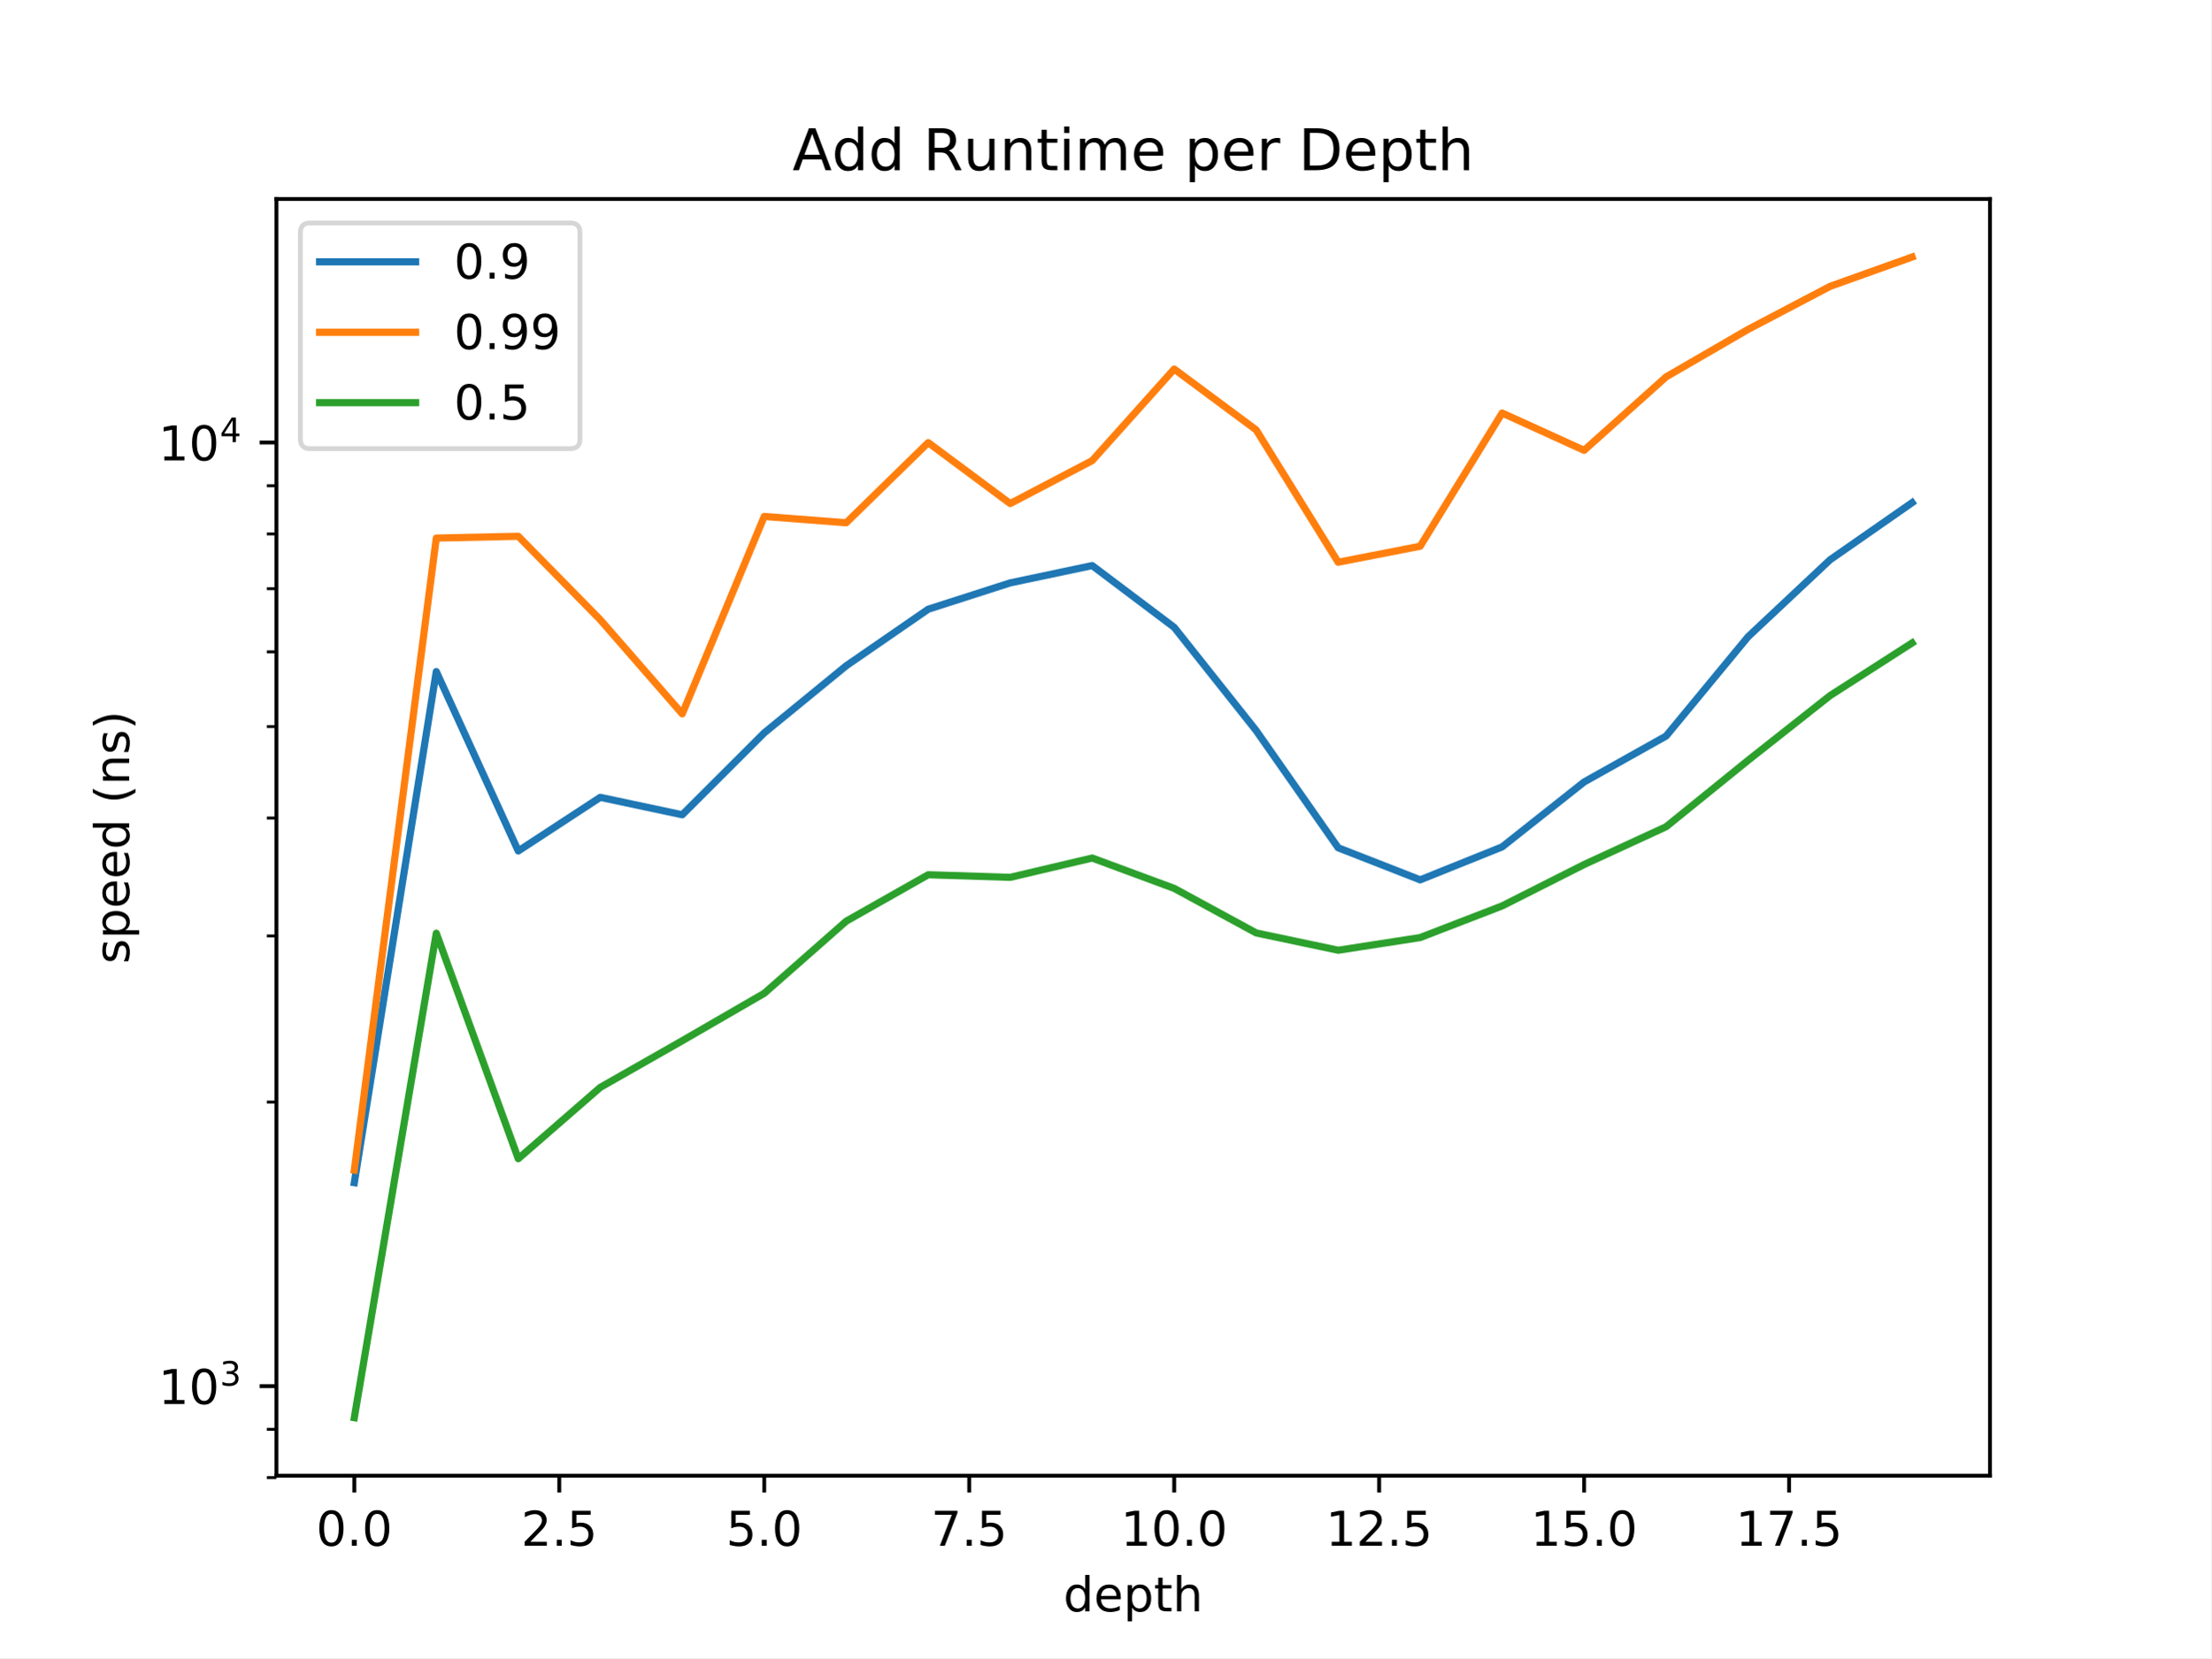
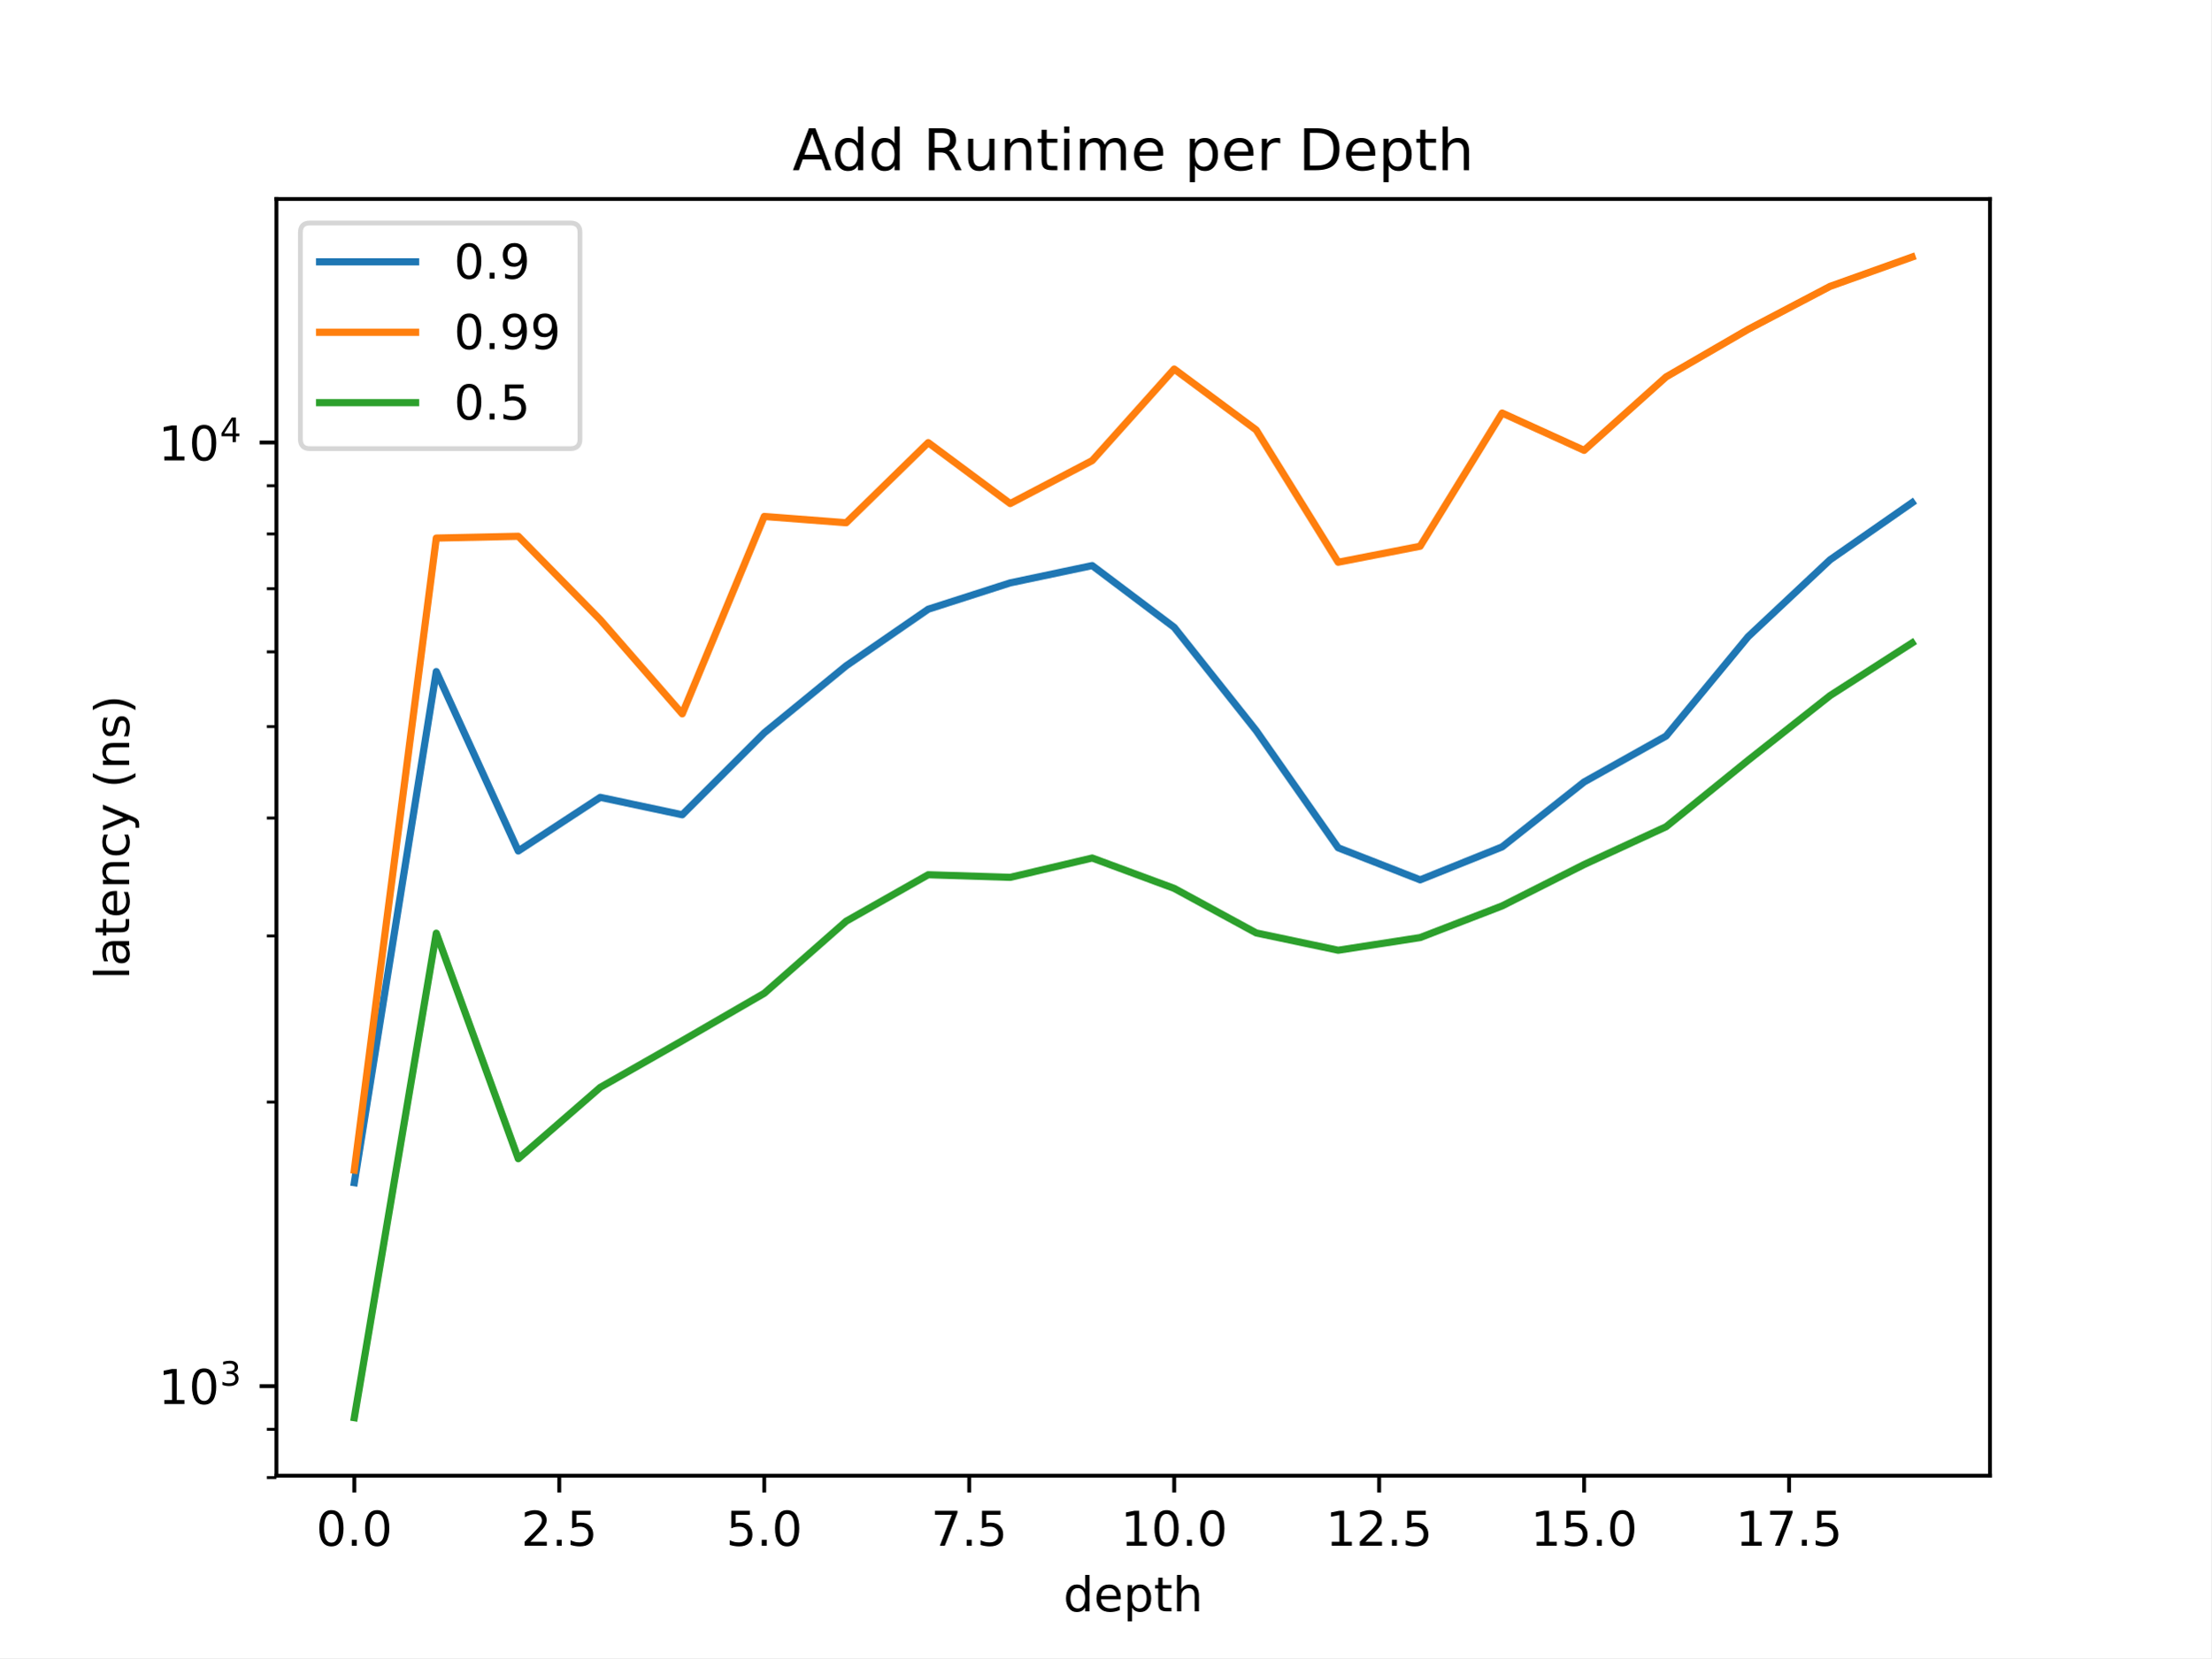
<svg xmlns="http://www.w3.org/2000/svg" xmlns:xlink="http://www.w3.org/1999/xlink" height="345.6pt" version="1.1" viewBox="0 0 460.8 345.6" width="460.8pt">
  <defs>
    <style type="text/css">
*{stroke-linecap:butt;stroke-linejoin:round;}
  </style>
  </defs>
  <g id="figure_1">
    <g id="patch_1">
      <path d="M 0 345.6  L 460.8 345.6  L 460.8 0  L 0 0  z " style="fill:#ffffff;" />
    </g>
    <g id="axes_1">
      <g id="patch_2">
        <path d="M 57.6 307.584  L 414.72 307.584  L 414.72 41.472  L 57.6 41.472  z " style="fill:#ffffff;" />
      </g>
      <g id="matplotlib.axis_1">
        <g id="xtick_1">
          <g id="line2d_1">
            <defs>
-               <path d="M 0 0  L 0 3.5  " id="m43c8bfac87" style="stroke:#000000;stroke-width:0.8;" />
-             </defs>
-             <g>
-               <use style="stroke:#000000;stroke-width:0.8;" x="73.833" xlink:href="#m43c8bfac87" y="307.584" />
+               <path d="M 0 0  L 0 3.5  " id="m89f482961c" style="stroke:#000000;stroke-width:0.8;" />
+             </defs>
+             <g>
+               <use style="stroke:#000000;stroke-width:0.8;" x="73.833" xlink:href="#m89f482961c" y="307.584" />
            </g>
          </g>
          <g id="text_1">
            <defs>
              <path d="M 31.781 66.406  Q 24.172 66.406 20.328 58.906  Q 16.5 51.422 16.5 36.375  Q 16.5 21.391 20.328 13.891  Q 24.172 6.391 31.781 6.391  Q 39.453 6.391 43.281 13.891  Q 47.125 21.391 47.125 36.375  Q 47.125 51.422 43.281 58.906  Q 39.453 66.406 31.781 66.406  z M 31.781 74.219  Q 44.047 74.219 50.516 64.516  Q 56.984 54.828 56.984 36.375  Q 56.984 17.969 50.516 8.266  Q 44.047 -1.422 31.781 -1.422  Q 19.531 -1.422 13.062 8.266  Q 6.594 17.969 6.594 36.375  Q 6.594 54.828 13.062 64.516  Q 19.531 74.219 31.781 74.219  z " id="DejaVuSans-48" />
              <path d="M 10.688 12.406  L 21 12.406  L 21 0  L 10.688 0  z " id="DejaVuSans-46" />
            </defs>
            <g transform="translate(65.88116 322.1824)scale(0.1 -0.1)">
              <use xlink:href="#DejaVuSans-48" />
              <use x="63.623" xlink:href="#DejaVuSans-46" />
              <use x="95.41" xlink:href="#DejaVuSans-48" />
            </g>
          </g>
        </g>
        <g id="xtick_2">
          <g id="line2d_2">
            <g>
-               <use style="stroke:#000000;stroke-width:0.8;" x="116.55" xlink:href="#m43c8bfac87" y="307.584" />
+               <use style="stroke:#000000;stroke-width:0.8;" x="116.55" xlink:href="#m89f482961c" y="307.584" />
            </g>
          </g>
          <g id="text_2">
            <defs>
              <path d="M 19.188 8.297  L 53.609 8.297  L 53.609 0  L 7.328 0  L 7.328 8.297  Q 12.938 14.109 22.625 23.891  Q 32.328 33.688 34.812 36.531  Q 39.547 41.844 41.422 45.531  Q 43.312 49.219 43.312 52.781  Q 43.312 58.594 39.234 62.25  Q 35.156 65.922 28.609 65.922  Q 23.969 65.922 18.812 64.312  Q 13.672 62.703 7.812 59.422  L 7.812 69.391  Q 13.766 71.781 18.938 73  Q 24.125 74.219 28.422 74.219  Q 39.75 74.219 46.484 68.547  Q 53.219 62.891 53.219 53.422  Q 53.219 48.922 51.531 44.891  Q 49.859 40.875 45.406 35.406  Q 44.188 33.984 37.641 27.219  Q 31.109 20.453 19.188 8.297  z " id="DejaVuSans-50" />
              <path d="M 10.797 72.906  L 49.516 72.906  L 49.516 64.594  L 19.828 64.594  L 19.828 46.734  Q 21.969 47.469 24.109 47.828  Q 26.266 48.188 28.422 48.188  Q 40.625 48.188 47.75 41.5  Q 54.891 34.812 54.891 23.391  Q 54.891 11.625 47.562 5.094  Q 40.234 -1.422 26.906 -1.422  Q 22.312 -1.422 17.547 -0.641  Q 12.797 0.141 7.719 1.703  L 7.719 11.625  Q 12.109 9.234 16.797 8.062  Q 21.484 6.891 26.703 6.891  Q 35.156 6.891 40.078 11.328  Q 45.016 15.766 45.016 23.391  Q 45.016 31 40.078 35.438  Q 35.156 39.891 26.703 39.891  Q 22.75 39.891 18.812 39.016  Q 14.891 38.141 10.797 36.281  z " id="DejaVuSans-53" />
            </defs>
            <g transform="translate(108.5989 322.1824)scale(0.1 -0.1)">
              <use xlink:href="#DejaVuSans-50" />
              <use x="63.623" xlink:href="#DejaVuSans-46" />
              <use x="95.41" xlink:href="#DejaVuSans-53" />
            </g>
          </g>
        </g>
        <g id="xtick_3">
          <g id="line2d_3">
            <g>
-               <use style="stroke:#000000;stroke-width:0.8;" x="159.268" xlink:href="#m43c8bfac87" y="307.584" />
+               <use style="stroke:#000000;stroke-width:0.8;" x="159.268" xlink:href="#m89f482961c" y="307.584" />
            </g>
          </g>
          <g id="text_3">
            <g transform="translate(151.3166 322.1824)scale(0.1 -0.1)">
              <use xlink:href="#DejaVuSans-53" />
              <use x="63.623" xlink:href="#DejaVuSans-46" />
              <use x="95.41" xlink:href="#DejaVuSans-48" />
            </g>
          </g>
        </g>
        <g id="xtick_4">
          <g id="line2d_4">
            <g>
-               <use style="stroke:#000000;stroke-width:0.8;" x="201.986" xlink:href="#m43c8bfac87" y="307.584" />
+               <use style="stroke:#000000;stroke-width:0.8;" x="201.986" xlink:href="#m89f482961c" y="307.584" />
            </g>
          </g>
          <g id="text_4">
            <defs>
              <path d="M 8.203 72.906  L 55.078 72.906  L 55.078 68.703  L 28.609 0  L 18.312 0  L 43.219 64.594  L 8.203 64.594  z " id="DejaVuSans-55" />
            </defs>
            <g transform="translate(194.0343 322.1824)scale(0.1 -0.1)">
              <use xlink:href="#DejaVuSans-55" />
              <use x="63.623" xlink:href="#DejaVuSans-46" />
              <use x="95.41" xlink:href="#DejaVuSans-53" />
            </g>
          </g>
        </g>
        <g id="xtick_5">
          <g id="line2d_5">
            <g>
-               <use style="stroke:#000000;stroke-width:0.8;" x="244.704" xlink:href="#m43c8bfac87" y="307.584" />
+               <use style="stroke:#000000;stroke-width:0.8;" x="244.704" xlink:href="#m89f482961c" y="307.584" />
            </g>
          </g>
          <g id="text_5">
            <defs>
              <path d="M 12.406 8.297  L 28.516 8.297  L 28.516 63.922  L 10.984 60.406  L 10.984 69.391  L 28.422 72.906  L 38.281 72.906  L 38.281 8.297  L 54.391 8.297  L 54.391 0  L 12.406 0  z " id="DejaVuSans-49" />
            </defs>
            <g transform="translate(233.5707 322.1824)scale(0.1 -0.1)">
              <use xlink:href="#DejaVuSans-49" />
              <use x="63.623" xlink:href="#DejaVuSans-48" />
              <use x="127.246" xlink:href="#DejaVuSans-46" />
              <use x="159.033" xlink:href="#DejaVuSans-48" />
            </g>
          </g>
        </g>
        <g id="xtick_6">
          <g id="line2d_6">
            <g>
-               <use style="stroke:#000000;stroke-width:0.8;" x="287.421" xlink:href="#m43c8bfac87" y="307.584" />
+               <use style="stroke:#000000;stroke-width:0.8;" x="287.421" xlink:href="#m89f482961c" y="307.584" />
            </g>
          </g>
          <g id="text_6">
            <g transform="translate(276.2884 322.1824)scale(0.1 -0.1)">
              <use xlink:href="#DejaVuSans-49" />
              <use x="63.623" xlink:href="#DejaVuSans-50" />
              <use x="127.246" xlink:href="#DejaVuSans-46" />
              <use x="159.033" xlink:href="#DejaVuSans-53" />
            </g>
          </g>
        </g>
        <g id="xtick_7">
          <g id="line2d_7">
            <g>
-               <use style="stroke:#000000;stroke-width:0.8;" x="330.139" xlink:href="#m43c8bfac87" y="307.584" />
+               <use style="stroke:#000000;stroke-width:0.8;" x="330.139" xlink:href="#m89f482961c" y="307.584" />
            </g>
          </g>
          <g id="text_7">
            <g transform="translate(319.0061 322.1824)scale(0.1 -0.1)">
              <use xlink:href="#DejaVuSans-49" />
              <use x="63.623" xlink:href="#DejaVuSans-53" />
              <use x="127.246" xlink:href="#DejaVuSans-46" />
              <use x="159.033" xlink:href="#DejaVuSans-48" />
            </g>
          </g>
        </g>
        <g id="xtick_8">
          <g id="line2d_8">
            <g>
-               <use style="stroke:#000000;stroke-width:0.8;" x="372.857" xlink:href="#m43c8bfac87" y="307.584" />
+               <use style="stroke:#000000;stroke-width:0.8;" x="372.857" xlink:href="#m89f482961c" y="307.584" />
            </g>
          </g>
          <g id="text_8">
            <g transform="translate(361.7238 322.1824)scale(0.1 -0.1)">
              <use xlink:href="#DejaVuSans-49" />
              <use x="63.623" xlink:href="#DejaVuSans-55" />
              <use x="127.246" xlink:href="#DejaVuSans-46" />
              <use x="159.033" xlink:href="#DejaVuSans-53" />
            </g>
          </g>
        </g>
        <g id="text_9">
          <defs>
            <path d="M 45.406 46.391  L 45.406 75.984  L 54.391 75.984  L 54.391 0  L 45.406 0  L 45.406 8.203  Q 42.578 3.328 38.25 0.953  Q 33.938 -1.422 27.875 -1.422  Q 17.969 -1.422 11.734 6.484  Q 5.516 14.406 5.516 27.297  Q 5.516 40.188 11.734 48.094  Q 17.969 56 27.875 56  Q 33.938 56 38.25 53.625  Q 42.578 51.266 45.406 46.391  z M 14.797 27.297  Q 14.797 17.391 18.875 11.75  Q 22.953 6.109 30.078 6.109  Q 37.203 6.109 41.297 11.75  Q 45.406 17.391 45.406 27.297  Q 45.406 37.203 41.297 42.844  Q 37.203 48.484 30.078 48.484  Q 22.953 48.484 18.875 42.844  Q 14.797 37.203 14.797 27.297  z " id="DejaVuSans-100" />
            <path d="M 56.203 29.594  L 56.203 25.203  L 14.891 25.203  Q 15.484 15.922 20.484 11.062  Q 25.484 6.203 34.422 6.203  Q 39.594 6.203 44.453 7.469  Q 49.312 8.734 54.109 11.281  L 54.109 2.781  Q 49.266 0.734 44.188 -0.344  Q 39.109 -1.422 33.891 -1.422  Q 20.797 -1.422 13.156 6.188  Q 5.516 13.812 5.516 26.812  Q 5.516 40.234 12.766 48.109  Q 20.016 56 32.328 56  Q 43.359 56 49.781 48.891  Q 56.203 41.797 56.203 29.594  z M 47.219 32.234  Q 47.125 39.594 43.094 43.984  Q 39.062 48.391 32.422 48.391  Q 24.906 48.391 20.391 44.141  Q 15.875 39.891 15.188 32.172  z " id="DejaVuSans-101" />
            <path d="M 18.109 8.203  L 18.109 -20.797  L 9.078 -20.797  L 9.078 54.688  L 18.109 54.688  L 18.109 46.391  Q 20.953 51.266 25.266 53.625  Q 29.594 56 35.594 56  Q 45.562 56 51.781 48.094  Q 58.016 40.188 58.016 27.297  Q 58.016 14.406 51.781 6.484  Q 45.562 -1.422 35.594 -1.422  Q 29.594 -1.422 25.266 0.953  Q 20.953 3.328 18.109 8.203  z M 48.688 27.297  Q 48.688 37.203 44.609 42.844  Q 40.531 48.484 33.406 48.484  Q 26.266 48.484 22.188 42.844  Q 18.109 37.203 18.109 27.297  Q 18.109 17.391 22.188 11.75  Q 26.266 6.109 33.406 6.109  Q 40.531 6.109 44.609 11.75  Q 48.688 17.391 48.688 27.297  z " id="DejaVuSans-112" />
            <path d="M 18.312 70.219  L 18.312 54.688  L 36.812 54.688  L 36.812 47.703  L 18.312 47.703  L 18.312 18.016  Q 18.312 11.328 20.141 9.422  Q 21.969 7.516 27.594 7.516  L 36.812 7.516  L 36.812 0  L 27.594 0  Q 17.188 0 13.234 3.875  Q 9.281 7.766 9.281 18.016  L 9.281 47.703  L 2.688 47.703  L 2.688 54.688  L 9.281 54.688  L 9.281 70.219  z " id="DejaVuSans-116" />
            <path d="M 54.891 33.016  L 54.891 0  L 45.906 0  L 45.906 32.719  Q 45.906 40.484 42.875 44.328  Q 39.844 48.188 33.797 48.188  Q 26.516 48.188 22.312 43.547  Q 18.109 38.922 18.109 30.906  L 18.109 0  L 9.078 0  L 9.078 75.984  L 18.109 75.984  L 18.109 46.188  Q 21.344 51.125 25.703 53.562  Q 30.078 56 35.797 56  Q 45.219 56 50.047 50.172  Q 54.891 44.344 54.891 33.016  z " id="DejaVuSans-104" />
          </defs>
          <g transform="translate(221.6061 335.8606)scale(0.1 -0.1)">
            <use xlink:href="#DejaVuSans-100" />
            <use x="63.477" xlink:href="#DejaVuSans-101" />
            <use x="125" xlink:href="#DejaVuSans-112" />
            <use x="188.477" xlink:href="#DejaVuSans-116" />
            <use x="227.686" xlink:href="#DejaVuSans-104" />
          </g>
        </g>
      </g>
      <g id="matplotlib.axis_2">
        <g id="ytick_1">
          <g id="line2d_9">
            <defs>
-               <path d="M 0 0  L -3.5 0  " id="m51774550f9" style="stroke:#000000;stroke-width:0.8;" />
-             </defs>
-             <g>
-               <use style="stroke:#000000;stroke-width:0.8;" x="57.6" xlink:href="#m51774550f9" y="288.921" />
+               <path d="M 0 0  L -3.5 0  " id="md01530cb81" style="stroke:#000000;stroke-width:0.8;" />
+             </defs>
+             <g>
+               <use style="stroke:#000000;stroke-width:0.8;" x="57.6" xlink:href="#md01530cb81" y="288.921" />
            </g>
          </g>
          <g id="text_10">
            <defs>
              <path d="M 40.578 39.312  Q 47.656 37.797 51.625 33  Q 55.609 28.219 55.609 21.188  Q 55.609 10.406 48.188 4.484  Q 40.766 -1.422 27.094 -1.422  Q 22.516 -1.422 17.656 -0.516  Q 12.797 0.391 7.625 2.203  L 7.625 11.719  Q 11.719 9.328 16.594 8.109  Q 21.484 6.891 26.812 6.891  Q 36.078 6.891 40.938 10.547  Q 45.797 14.203 45.797 21.188  Q 45.797 27.641 41.281 31.266  Q 36.766 34.906 28.719 34.906  L 20.219 34.906  L 20.219 43.016  L 29.109 43.016  Q 36.375 43.016 40.234 45.922  Q 44.094 48.828 44.094 54.297  Q 44.094 59.906 40.109 62.906  Q 36.141 65.922 28.719 65.922  Q 24.656 65.922 20.016 65.031  Q 15.375 64.156 9.812 62.312  L 9.812 71.094  Q 15.438 72.656 20.344 73.438  Q 25.25 74.219 29.594 74.219  Q 40.828 74.219 47.359 69.109  Q 53.906 64.016 53.906 55.328  Q 53.906 49.266 50.438 45.094  Q 46.969 40.922 40.578 39.312  z " id="DejaVuSans-51" />
            </defs>
            <g transform="translate(33 292.7199)scale(0.1 -0.1)">
              <use transform="translate(0 0.765625)" xlink:href="#DejaVuSans-49" />
              <use transform="translate(63.62305 0.765625)" xlink:href="#DejaVuSans-48" />
              <use transform="translate(128.2031 39.04688)scale(0.7)" xlink:href="#DejaVuSans-51" />
            </g>
          </g>
        </g>
        <g id="ytick_2">
          <g id="line2d_10">
            <g>
-               <use style="stroke:#000000;stroke-width:0.8;" x="57.6" xlink:href="#m51774550f9" y="92.23" />
+               <use style="stroke:#000000;stroke-width:0.8;" x="57.6" xlink:href="#md01530cb81" y="92.23" />
            </g>
          </g>
          <g id="text_11">
            <defs>
              <path d="M 37.797 64.312  L 12.891 25.391  L 37.797 25.391  z M 35.203 72.906  L 47.609 72.906  L 47.609 25.391  L 58.016 25.391  L 58.016 17.188  L 47.609 17.188  L 47.609 0  L 37.797 0  L 37.797 17.188  L 4.891 17.188  L 4.891 26.703  z " id="DejaVuSans-52" />
            </defs>
            <g transform="translate(33 96.02932)scale(0.1 -0.1)">
              <use transform="translate(0 0.684375)" xlink:href="#DejaVuSans-49" />
              <use transform="translate(63.62305 0.684375)" xlink:href="#DejaVuSans-48" />
              <use transform="translate(128.2031 38.96563)scale(0.7)" xlink:href="#DejaVuSans-52" />
            </g>
          </g>
        </g>
        <g id="ytick_3">
          <g id="line2d_11">
            <defs>
-               <path d="M 0 0  L -2 0  " id="m550abad650" style="stroke:#000000;stroke-width:0.6;" />
-             </defs>
-             <g>
-               <use style="stroke:#000000;stroke-width:0.6;" x="57.6" xlink:href="#m550abad650" y="307.982" />
+               <path d="M 0 0  L -2 0  " id="m74d522e757" style="stroke:#000000;stroke-width:0.6;" />
+             </defs>
+             <g>
+               <use style="stroke:#000000;stroke-width:0.6;" x="57.6" xlink:href="#m74d522e757" y="307.982" />
            </g>
          </g>
        </g>
        <g id="ytick_4">
          <g id="line2d_12">
            <g>
-               <use style="stroke:#000000;stroke-width:0.6;" x="57.6" xlink:href="#m550abad650" y="297.921" />
+               <use style="stroke:#000000;stroke-width:0.6;" x="57.6" xlink:href="#m74d522e757" y="297.921" />
            </g>
          </g>
        </g>
        <g id="ytick_5">
          <g id="line2d_13">
            <g>
-               <use style="stroke:#000000;stroke-width:0.6;" x="57.6" xlink:href="#m550abad650" y="229.711" />
+               <use style="stroke:#000000;stroke-width:0.6;" x="57.6" xlink:href="#m74d522e757" y="229.711" />
            </g>
          </g>
        </g>
        <g id="ytick_6">
          <g id="line2d_14">
            <g>
-               <use style="stroke:#000000;stroke-width:0.6;" x="57.6" xlink:href="#m550abad650" y="195.075" />
+               <use style="stroke:#000000;stroke-width:0.6;" x="57.6" xlink:href="#m74d522e757" y="195.075" />
            </g>
          </g>
        </g>
        <g id="ytick_7">
          <g id="line2d_15">
            <g>
-               <use style="stroke:#000000;stroke-width:0.6;" x="57.6" xlink:href="#m550abad650" y="170.501" />
+               <use style="stroke:#000000;stroke-width:0.6;" x="57.6" xlink:href="#m74d522e757" y="170.501" />
            </g>
          </g>
        </g>
        <g id="ytick_8">
          <g id="line2d_16">
            <g>
-               <use style="stroke:#000000;stroke-width:0.6;" x="57.6" xlink:href="#m550abad650" y="151.44" />
+               <use style="stroke:#000000;stroke-width:0.6;" x="57.6" xlink:href="#m74d522e757" y="151.44" />
            </g>
          </g>
        </g>
        <g id="ytick_9">
          <g id="line2d_17">
            <g>
-               <use style="stroke:#000000;stroke-width:0.6;" x="57.6" xlink:href="#m550abad650" y="135.866" />
+               <use style="stroke:#000000;stroke-width:0.6;" x="57.6" xlink:href="#m74d522e757" y="135.866" />
            </g>
          </g>
        </g>
        <g id="ytick_10">
          <g id="line2d_18">
            <g>
-               <use style="stroke:#000000;stroke-width:0.6;" x="57.6" xlink:href="#m550abad650" y="122.698" />
+               <use style="stroke:#000000;stroke-width:0.6;" x="57.6" xlink:href="#m74d522e757" y="122.698" />
            </g>
          </g>
        </g>
        <g id="ytick_11">
          <g id="line2d_19">
            <g>
-               <use style="stroke:#000000;stroke-width:0.6;" x="57.6" xlink:href="#m550abad650" y="111.291" />
+               <use style="stroke:#000000;stroke-width:0.6;" x="57.6" xlink:href="#m74d522e757" y="111.291" />
            </g>
          </g>
        </g>
        <g id="ytick_12">
          <g id="line2d_20">
            <g>
-               <use style="stroke:#000000;stroke-width:0.6;" x="57.6" xlink:href="#m550abad650" y="101.23" />
+               <use style="stroke:#000000;stroke-width:0.6;" x="57.6" xlink:href="#m74d522e757" y="101.23" />
            </g>
          </g>
        </g>
        <g id="text_12">
          <defs>
-             <path d="M 44.281 53.078  L 44.281 44.578  Q 40.484 46.531 36.375 47.5  Q 32.281 48.484 27.875 48.484  Q 21.188 48.484 17.844 46.438  Q 14.5 44.391 14.5 40.281  Q 14.5 37.156 16.891 35.375  Q 19.281 33.594 26.516 31.984  L 29.594 31.297  Q 39.156 29.25 43.188 25.516  Q 47.219 21.781 47.219 15.094  Q 47.219 7.469 41.188 3.016  Q 35.156 -1.422 24.609 -1.422  Q 20.219 -1.422 15.453 -0.562  Q 10.688 0.297 5.422 2  L 5.422 11.281  Q 10.406 8.688 15.234 7.391  Q 20.062 6.109 24.812 6.109  Q 31.156 6.109 34.562 8.281  Q 37.984 10.453 37.984 14.406  Q 37.984 18.062 35.516 20.016  Q 33.062 21.969 24.703 23.781  L 21.578 24.516  Q 13.234 26.266 9.516 29.906  Q 5.812 33.547 5.812 39.891  Q 5.812 47.609 11.281 51.797  Q 16.75 56 26.812 56  Q 31.781 56 36.172 55.266  Q 40.578 54.547 44.281 53.078  z " id="DejaVuSans-115" />
+             <path d="M 9.422 75.984  L 18.406 75.984  L 18.406 0  L 9.422 0  z " id="DejaVuSans-108" />
+             <path d="M 34.281 27.484  Q 23.391 27.484 19.188 25  Q 14.984 22.516 14.984 16.5  Q 14.984 11.719 18.141 8.906  Q 21.297 6.109 26.703 6.109  Q 34.188 6.109 38.703 11.406  Q 43.219 16.703 43.219 25.484  L 43.219 27.484  z M 52.203 31.203  L 52.203 0  L 43.219 0  L 43.219 8.297  Q 40.141 3.328 35.547 0.953  Q 30.953 -1.422 24.312 -1.422  Q 15.922 -1.422 10.953 3.297  Q 6 8.016 6 15.922  Q 6 25.141 12.172 29.828  Q 18.359 34.516 30.609 34.516  L 43.219 34.516  L 43.219 35.406  Q 43.219 41.609 39.141 45  Q 35.062 48.391 27.688 48.391  Q 23 48.391 18.547 47.266  Q 14.109 46.141 10.016 43.891  L 10.016 52.203  Q 14.938 54.109 19.578 55.047  Q 24.219 56 28.609 56  Q 40.484 56 46.344 49.844  Q 52.203 43.703 52.203 31.203  z " id="DejaVuSans-97" />
+             <path d="M 54.891 33.016  L 54.891 0  L 45.906 0  L 45.906 32.719  Q 45.906 40.484 42.875 44.328  Q 39.844 48.188 33.797 48.188  Q 26.516 48.188 22.312 43.547  Q 18.109 38.922 18.109 30.906  L 18.109 0  L 9.078 0  L 9.078 54.688  L 18.109 54.688  L 18.109 46.188  Q 21.344 51.125 25.703 53.562  Q 30.078 56 35.797 56  Q 45.219 56 50.047 50.172  Q 54.891 44.344 54.891 33.016  z " id="DejaVuSans-110" />
+             <path d="M 48.781 52.594  L 48.781 44.188  Q 44.969 46.297 41.141 47.344  Q 37.312 48.391 33.406 48.391  Q 24.656 48.391 19.812 42.844  Q 14.984 37.312 14.984 27.297  Q 14.984 17.281 19.812 11.734  Q 24.656 6.203 33.406 6.203  Q 37.312 6.203 41.141 7.25  Q 44.969 8.297 48.781 10.406  L 48.781 2.094  Q 45.016 0.344 40.984 -0.531  Q 36.969 -1.422 32.422 -1.422  Q 20.062 -1.422 12.781 6.344  Q 5.516 14.109 5.516 27.297  Q 5.516 40.672 12.859 48.328  Q 20.219 56 33.016 56  Q 37.156 56 41.109 55.141  Q 45.062 54.297 48.781 52.594  z " id="DejaVuSans-99" />
+             <path d="M 32.172 -5.078  Q 28.375 -14.844 24.75 -17.812  Q 21.141 -20.797 15.094 -20.797  L 7.906 -20.797  L 7.906 -13.281  L 13.188 -13.281  Q 16.891 -13.281 18.938 -11.516  Q 21 -9.766 23.484 -3.219  L 25.094 0.875  L 2.984 54.688  L 12.5 54.688  L 29.594 11.922  L 46.688 54.688  L 56.203 54.688  z " id="DejaVuSans-121" />
            <path id="DejaVuSans-32" />
            <path d="M 31 75.875  Q 24.469 64.656 21.281 53.656  Q 18.109 42.672 18.109 31.391  Q 18.109 20.125 21.312 9.062  Q 24.516 -2 31 -13.188  L 23.188 -13.188  Q 15.875 -1.703 12.234 9.375  Q 8.594 20.453 8.594 31.391  Q 8.594 42.281 12.203 53.312  Q 15.828 64.359 23.188 75.875  z " id="DejaVuSans-40" />
-             <path d="M 54.891 33.016  L 54.891 0  L 45.906 0  L 45.906 32.719  Q 45.906 40.484 42.875 44.328  Q 39.844 48.188 33.797 48.188  Q 26.516 48.188 22.312 43.547  Q 18.109 38.922 18.109 30.906  L 18.109 0  L 9.078 0  L 9.078 54.688  L 18.109 54.688  L 18.109 46.188  Q 21.344 51.125 25.703 53.562  Q 30.078 56 35.797 56  Q 45.219 56 50.047 50.172  Q 54.891 44.344 54.891 33.016  z " id="DejaVuSans-110" />
+             <path d="M 44.281 53.078  L 44.281 44.578  Q 40.484 46.531 36.375 47.5  Q 32.281 48.484 27.875 48.484  Q 21.188 48.484 17.844 46.438  Q 14.5 44.391 14.5 40.281  Q 14.5 37.156 16.891 35.375  Q 19.281 33.594 26.516 31.984  L 29.594 31.297  Q 39.156 29.25 43.188 25.516  Q 47.219 21.781 47.219 15.094  Q 47.219 7.469 41.188 3.016  Q 35.156 -1.422 24.609 -1.422  Q 20.219 -1.422 15.453 -0.562  Q 10.688 0.297 5.422 2  L 5.422 11.281  Q 10.406 8.688 15.234 7.391  Q 20.062 6.109 24.812 6.109  Q 31.156 6.109 34.562 8.281  Q 37.984 10.453 37.984 14.406  Q 37.984 18.062 35.516 20.016  Q 33.062 21.969 24.703 23.781  L 21.578 24.516  Q 13.234 26.266 9.516 29.906  Q 5.812 33.547 5.812 39.891  Q 5.812 47.609 11.281 51.797  Q 16.75 56 26.812 56  Q 31.781 56 36.172 55.266  Q 40.578 54.547 44.281 53.078  z " id="DejaVuSans-115" />
            <path d="M 8.016 75.875  L 15.828 75.875  Q 23.141 64.359 26.781 53.312  Q 30.422 42.281 30.422 31.391  Q 30.422 20.453 26.781 9.375  Q 23.141 -1.703 15.828 -13.188  L 8.016 -13.188  Q 14.5 -2 17.703 9.062  Q 20.906 20.125 20.906 31.391  Q 20.906 42.672 17.703 53.656  Q 14.5 64.656 8.016 75.875  z " id="DejaVuSans-41" />
          </defs>
-           <g transform="translate(26.92031 200.8983)rotate(-90)scale(0.1 -0.1)">
-             <use xlink:href="#DejaVuSans-115" />
-             <use x="52.1" xlink:href="#DejaVuSans-112" />
-             <use x="115.576" xlink:href="#DejaVuSans-101" />
-             <use x="177.1" xlink:href="#DejaVuSans-101" />
-             <use x="238.623" xlink:href="#DejaVuSans-100" />
-             <use x="302.1" xlink:href="#DejaVuSans-32" />
-             <use x="333.887" xlink:href="#DejaVuSans-40" />
-             <use x="372.9" xlink:href="#DejaVuSans-110" />
-             <use x="436.279" xlink:href="#DejaVuSans-115" />
-             <use x="488.379" xlink:href="#DejaVuSans-41" />
+           <g transform="translate(26.92031 204.1592)rotate(-90)scale(0.1 -0.1)">
+             <use xlink:href="#DejaVuSans-108" />
+             <use x="27.783" xlink:href="#DejaVuSans-97" />
+             <use x="89.062" xlink:href="#DejaVuSans-116" />
+             <use x="128.271" xlink:href="#DejaVuSans-101" />
+             <use x="189.795" xlink:href="#DejaVuSans-110" />
+             <use x="253.174" xlink:href="#DejaVuSans-99" />
+             <use x="308.154" xlink:href="#DejaVuSans-121" />
+             <use x="367.334" xlink:href="#DejaVuSans-32" />
+             <use x="399.121" xlink:href="#DejaVuSans-40" />
+             <use x="438.135" xlink:href="#DejaVuSans-110" />
+             <use x="501.514" xlink:href="#DejaVuSans-115" />
+             <use x="553.613" xlink:href="#DejaVuSans-41" />
          </g>
        </g>
      </g>
      <g id="line2d_21">
-         <path clip-path="url(#p2599617ebb)" d="M 73.833 246.507  L 90.92 139.978  L 108.007 177.369  L 125.094 166.191  L 142.181 169.821  L 159.268 152.748  L 176.355 138.762  L 193.442 126.977  L 210.529 121.486  L 227.616 117.882  L 244.704 130.754  L 261.791 152.281  L 278.878 176.7  L 295.965 183.385  L 313.052 176.517  L 330.139 162.983  L 347.226 153.41  L 364.313 132.707  L 381.4 116.668  L 398.487 104.767  " style="fill:none;stroke:#1f77b4;stroke-linecap:square;stroke-width:1.5;" />
+         <path clip-path="url(#p57ffb3e69a)" d="M 73.833 246.507  L 90.92 139.978  L 108.007 177.369  L 125.094 166.191  L 142.181 169.821  L 159.268 152.748  L 176.355 138.762  L 193.442 126.977  L 210.529 121.486  L 227.616 117.882  L 244.704 130.754  L 261.791 152.281  L 278.878 176.7  L 295.965 183.385  L 313.052 176.517  L 330.139 162.983  L 347.226 153.41  L 364.313 132.707  L 381.4 116.668  L 398.487 104.767  " style="fill:none;stroke:#1f77b4;stroke-linecap:square;stroke-width:1.5;" />
      </g>
      <g id="line2d_22">
-         <path clip-path="url(#p2599617ebb)" d="M 73.833 243.896  L 90.92 112.15  L 108.007 111.773  L 125.094 129.173  L 142.181 148.782  L 159.268 107.644  L 176.355 108.953  L 193.442 92.256  L 210.529 104.955  L 227.616 96.002  L 244.704 76.92  L 261.791 89.606  L 278.878 117.181  L 295.965 113.849  L 313.052 86.084  L 330.139 93.86  L 347.226 78.549  L 364.313 68.65  L 381.4 59.681  L 398.487 53.568  " style="fill:none;stroke:#ff7f0e;stroke-linecap:square;stroke-width:1.5;" />
+         <path clip-path="url(#p57ffb3e69a)" d="M 73.833 243.896  L 90.92 112.15  L 108.007 111.773  L 125.094 129.173  L 142.181 148.782  L 159.268 107.644  L 176.355 108.953  L 193.442 92.256  L 210.529 104.955  L 227.616 96.002  L 244.704 76.92  L 261.791 89.606  L 278.878 117.181  L 295.965 113.849  L 313.052 86.084  L 330.139 93.86  L 347.226 78.549  L 364.313 68.65  L 381.4 59.681  L 398.487 53.568  " style="fill:none;stroke:#ff7f0e;stroke-linecap:square;stroke-width:1.5;" />
      </g>
      <g id="line2d_23">
-         <path clip-path="url(#p2599617ebb)" d="M 73.833 295.488  L 90.92 194.508  L 108.007 241.509  L 125.094 226.649  L 142.181 216.922  L 159.268 207.037  L 176.355 191.999  L 193.442 182.324  L 210.529 182.865  L 227.616 178.839  L 244.704 185.166  L 261.791 194.451  L 278.878 198.06  L 295.965 195.418  L 313.052 188.818  L 330.139 180.192  L 347.226 172.314  L 364.313 158.47  L 381.4 144.977  L 398.487 134.007  " style="fill:none;stroke:#2ca02c;stroke-linecap:square;stroke-width:1.5;" />
+         <path clip-path="url(#p57ffb3e69a)" d="M 73.833 295.488  L 90.92 194.508  L 108.007 241.509  L 125.094 226.649  L 142.181 216.922  L 159.268 207.037  L 176.355 191.999  L 193.442 182.324  L 210.529 182.865  L 227.616 178.839  L 244.704 185.166  L 261.791 194.451  L 278.878 198.06  L 295.965 195.418  L 313.052 188.818  L 330.139 180.192  L 347.226 172.314  L 364.313 158.47  L 381.4 144.977  L 398.487 134.007  " style="fill:none;stroke:#2ca02c;stroke-linecap:square;stroke-width:1.5;" />
      </g>
      <g id="patch_3">
        <path d="M 57.6 307.584  L 57.6 41.472  " style="fill:none;stroke:#000000;stroke-linecap:square;stroke-linejoin:miter;stroke-width:0.8;" />
      </g>
      <g id="patch_4">
        <path d="M 414.72 307.584  L 414.72 41.472  " style="fill:none;stroke:#000000;stroke-linecap:square;stroke-linejoin:miter;stroke-width:0.8;" />
      </g>
      <g id="patch_5">
        <path d="M 57.6 307.584  L 414.72 307.584  " style="fill:none;stroke:#000000;stroke-linecap:square;stroke-linejoin:miter;stroke-width:0.8;" />
      </g>
      <g id="patch_6">
        <path d="M 57.6 41.472  L 414.72 41.472  " style="fill:none;stroke:#000000;stroke-linecap:square;stroke-linejoin:miter;stroke-width:0.8;" />
      </g>
      <g id="text_13">
        <defs>
          <path d="M 34.188 63.188  L 20.797 26.906  L 47.609 26.906  z M 28.609 72.906  L 39.797 72.906  L 67.578 0  L 57.328 0  L 50.688 18.703  L 17.828 18.703  L 11.188 0  L 0.781 0  z " id="DejaVuSans-65" />
          <path d="M 44.391 34.188  Q 47.562 33.109 50.562 29.594  Q 53.562 26.078 56.594 19.922  L 66.609 0  L 56 0  L 46.688 18.703  Q 43.062 26.031 39.672 28.422  Q 36.281 30.812 30.422 30.812  L 19.672 30.812  L 19.672 0  L 9.812 0  L 9.812 72.906  L 32.078 72.906  Q 44.578 72.906 50.734 67.672  Q 56.891 62.453 56.891 51.906  Q 56.891 45.016 53.688 40.469  Q 50.484 35.938 44.391 34.188  z M 19.672 64.797  L 19.672 38.922  L 32.078 38.922  Q 39.203 38.922 42.844 42.219  Q 46.484 45.516 46.484 51.906  Q 46.484 58.297 42.844 61.547  Q 39.203 64.797 32.078 64.797  z " id="DejaVuSans-82" />
          <path d="M 8.5 21.578  L 8.5 54.688  L 17.484 54.688  L 17.484 21.922  Q 17.484 14.156 20.5 10.266  Q 23.531 6.391 29.594 6.391  Q 36.859 6.391 41.078 11.031  Q 45.312 15.672 45.312 23.688  L 45.312 54.688  L 54.297 54.688  L 54.297 0  L 45.312 0  L 45.312 8.406  Q 42.047 3.422 37.719 1  Q 33.406 -1.422 27.688 -1.422  Q 18.266 -1.422 13.375 4.438  Q 8.5 10.297 8.5 21.578  z M 31.109 56  z " id="DejaVuSans-117" />
          <path d="M 9.422 54.688  L 18.406 54.688  L 18.406 0  L 9.422 0  z M 9.422 75.984  L 18.406 75.984  L 18.406 64.594  L 9.422 64.594  z " id="DejaVuSans-105" />
          <path d="M 52 44.188  Q 55.375 50.25 60.062 53.125  Q 64.75 56 71.094 56  Q 79.641 56 84.281 50.016  Q 88.922 44.047 88.922 33.016  L 88.922 0  L 79.891 0  L 79.891 32.719  Q 79.891 40.578 77.094 44.375  Q 74.312 48.188 68.609 48.188  Q 61.625 48.188 57.562 43.547  Q 53.516 38.922 53.516 30.906  L 53.516 0  L 44.484 0  L 44.484 32.719  Q 44.484 40.625 41.703 44.406  Q 38.922 48.188 33.109 48.188  Q 26.219 48.188 22.156 43.531  Q 18.109 38.875 18.109 30.906  L 18.109 0  L 9.078 0  L 9.078 54.688  L 18.109 54.688  L 18.109 46.188  Q 21.188 51.219 25.484 53.609  Q 29.781 56 35.688 56  Q 41.656 56 45.828 52.969  Q 50 49.953 52 44.188  z " id="DejaVuSans-109" />
          <path d="M 41.109 46.297  Q 39.594 47.172 37.812 47.578  Q 36.031 48 33.891 48  Q 26.266 48 22.188 43.047  Q 18.109 38.094 18.109 28.812  L 18.109 0  L 9.078 0  L 9.078 54.688  L 18.109 54.688  L 18.109 46.188  Q 20.953 51.172 25.484 53.578  Q 30.031 56 36.531 56  Q 37.453 56 38.578 55.875  Q 39.703 55.766 41.062 55.516  z " id="DejaVuSans-114" />
          <path d="M 19.672 64.797  L 19.672 8.109  L 31.594 8.109  Q 46.688 8.109 53.688 14.938  Q 60.688 21.781 60.688 36.531  Q 60.688 51.172 53.688 57.984  Q 46.688 64.797 31.594 64.797  z M 9.812 72.906  L 30.078 72.906  Q 51.266 72.906 61.172 64.094  Q 71.094 55.281 71.094 36.531  Q 71.094 17.672 61.125 8.828  Q 51.172 0 30.078 0  L 9.812 0  z " id="DejaVuSans-68" />
        </defs>
        <g transform="translate(165.1491 35.472)scale(0.12 -0.12)">
          <use xlink:href="#DejaVuSans-65" />
          <use x="68.393" xlink:href="#DejaVuSans-100" />
          <use x="131.869" xlink:href="#DejaVuSans-100" />
          <use x="195.346" xlink:href="#DejaVuSans-32" />
          <use x="227.133" xlink:href="#DejaVuSans-82" />
          <use x="296.553" xlink:href="#DejaVuSans-117" />
          <use x="359.932" xlink:href="#DejaVuSans-110" />
          <use x="423.311" xlink:href="#DejaVuSans-116" />
          <use x="462.52" xlink:href="#DejaVuSans-105" />
          <use x="490.303" xlink:href="#DejaVuSans-109" />
          <use x="587.715" xlink:href="#DejaVuSans-101" />
          <use x="649.238" xlink:href="#DejaVuSans-32" />
          <use x="681.025" xlink:href="#DejaVuSans-112" />
          <use x="744.502" xlink:href="#DejaVuSans-101" />
          <use x="806.025" xlink:href="#DejaVuSans-114" />
          <use x="847.139" xlink:href="#DejaVuSans-32" />
          <use x="878.926" xlink:href="#DejaVuSans-68" />
          <use x="955.928" xlink:href="#DejaVuSans-101" />
          <use x="1017.451" xlink:href="#DejaVuSans-112" />
          <use x="1080.928" xlink:href="#DejaVuSans-116" />
          <use x="1120.137" xlink:href="#DejaVuSans-104" />
        </g>
      </g>
      <g id="legend_1">
        <g id="patch_7">
          <path d="M 64.6 93.506  L 118.866 93.506  Q 120.866 93.506 120.866 91.506  L 120.866 48.472  Q 120.866 46.472 118.866 46.472  L 64.6 46.472  Q 62.6 46.472 62.6 48.472  L 62.6 91.506  Q 62.6 93.506 64.6 93.506  z " style="fill:#ffffff;opacity:0.8;stroke:#cccccc;stroke-linejoin:miter;" />
        </g>
        <g id="line2d_24">
          <path d="M 66.6 54.57  L 86.6 54.57  " style="fill:none;stroke:#1f77b4;stroke-linecap:square;stroke-width:1.5;" />
        </g>
        <g id="line2d_25" />
        <g id="text_14">
          <defs>
            <path d="M 10.984 1.516  L 10.984 10.5  Q 14.703 8.734 18.5 7.812  Q 22.312 6.891 25.984 6.891  Q 35.75 6.891 40.891 13.453  Q 46.047 20.016 46.781 33.406  Q 43.953 29.203 39.594 26.953  Q 35.25 24.703 29.984 24.703  Q 19.047 24.703 12.672 31.312  Q 6.297 37.938 6.297 49.422  Q 6.297 60.641 12.938 67.422  Q 19.578 74.219 30.609 74.219  Q 43.266 74.219 49.922 64.516  Q 56.594 54.828 56.594 36.375  Q 56.594 19.141 48.406 8.859  Q 40.234 -1.422 26.422 -1.422  Q 22.703 -1.422 18.891 -0.688  Q 15.094 0.047 10.984 1.516  z M 30.609 32.422  Q 37.25 32.422 41.125 36.953  Q 45.016 41.5 45.016 49.422  Q 45.016 57.281 41.125 61.844  Q 37.25 66.406 30.609 66.406  Q 23.969 66.406 20.094 61.844  Q 16.219 57.281 16.219 49.422  Q 16.219 41.5 20.094 36.953  Q 23.969 32.422 30.609 32.422  z " id="DejaVuSans-57" />
          </defs>
          <g transform="translate(94.6 58.07044)scale(0.1 -0.1)">
            <use xlink:href="#DejaVuSans-48" />
            <use x="63.623" xlink:href="#DejaVuSans-46" />
            <use x="95.41" xlink:href="#DejaVuSans-57" />
          </g>
        </g>
        <g id="line2d_26">
          <path d="M 66.6 69.249  L 86.6 69.249  " style="fill:none;stroke:#ff7f0e;stroke-linecap:square;stroke-width:1.5;" />
        </g>
        <g id="line2d_27" />
        <g id="text_15">
          <g transform="translate(94.6 72.74856)scale(0.1 -0.1)">
            <use xlink:href="#DejaVuSans-48" />
            <use x="63.623" xlink:href="#DejaVuSans-46" />
            <use x="95.41" xlink:href="#DejaVuSans-57" />
            <use x="159.033" xlink:href="#DejaVuSans-57" />
          </g>
        </g>
        <g id="line2d_28">
          <path d="M 66.6 83.927  L 86.6 83.927  " style="fill:none;stroke:#2ca02c;stroke-linecap:square;stroke-width:1.5;" />
        </g>
        <g id="line2d_29" />
        <g id="text_16">
          <g transform="translate(94.6 87.42669)scale(0.1 -0.1)">
            <use xlink:href="#DejaVuSans-48" />
            <use x="63.623" xlink:href="#DejaVuSans-46" />
            <use x="95.41" xlink:href="#DejaVuSans-53" />
          </g>
        </g>
      </g>
    </g>
  </g>
  <defs>
-     <clipPath id="p2599617ebb">
+     <clipPath id="p57ffb3e69a">
      <rect height="266.112" width="357.12" x="57.6" y="41.472" />
    </clipPath>
  </defs>
</svg>
